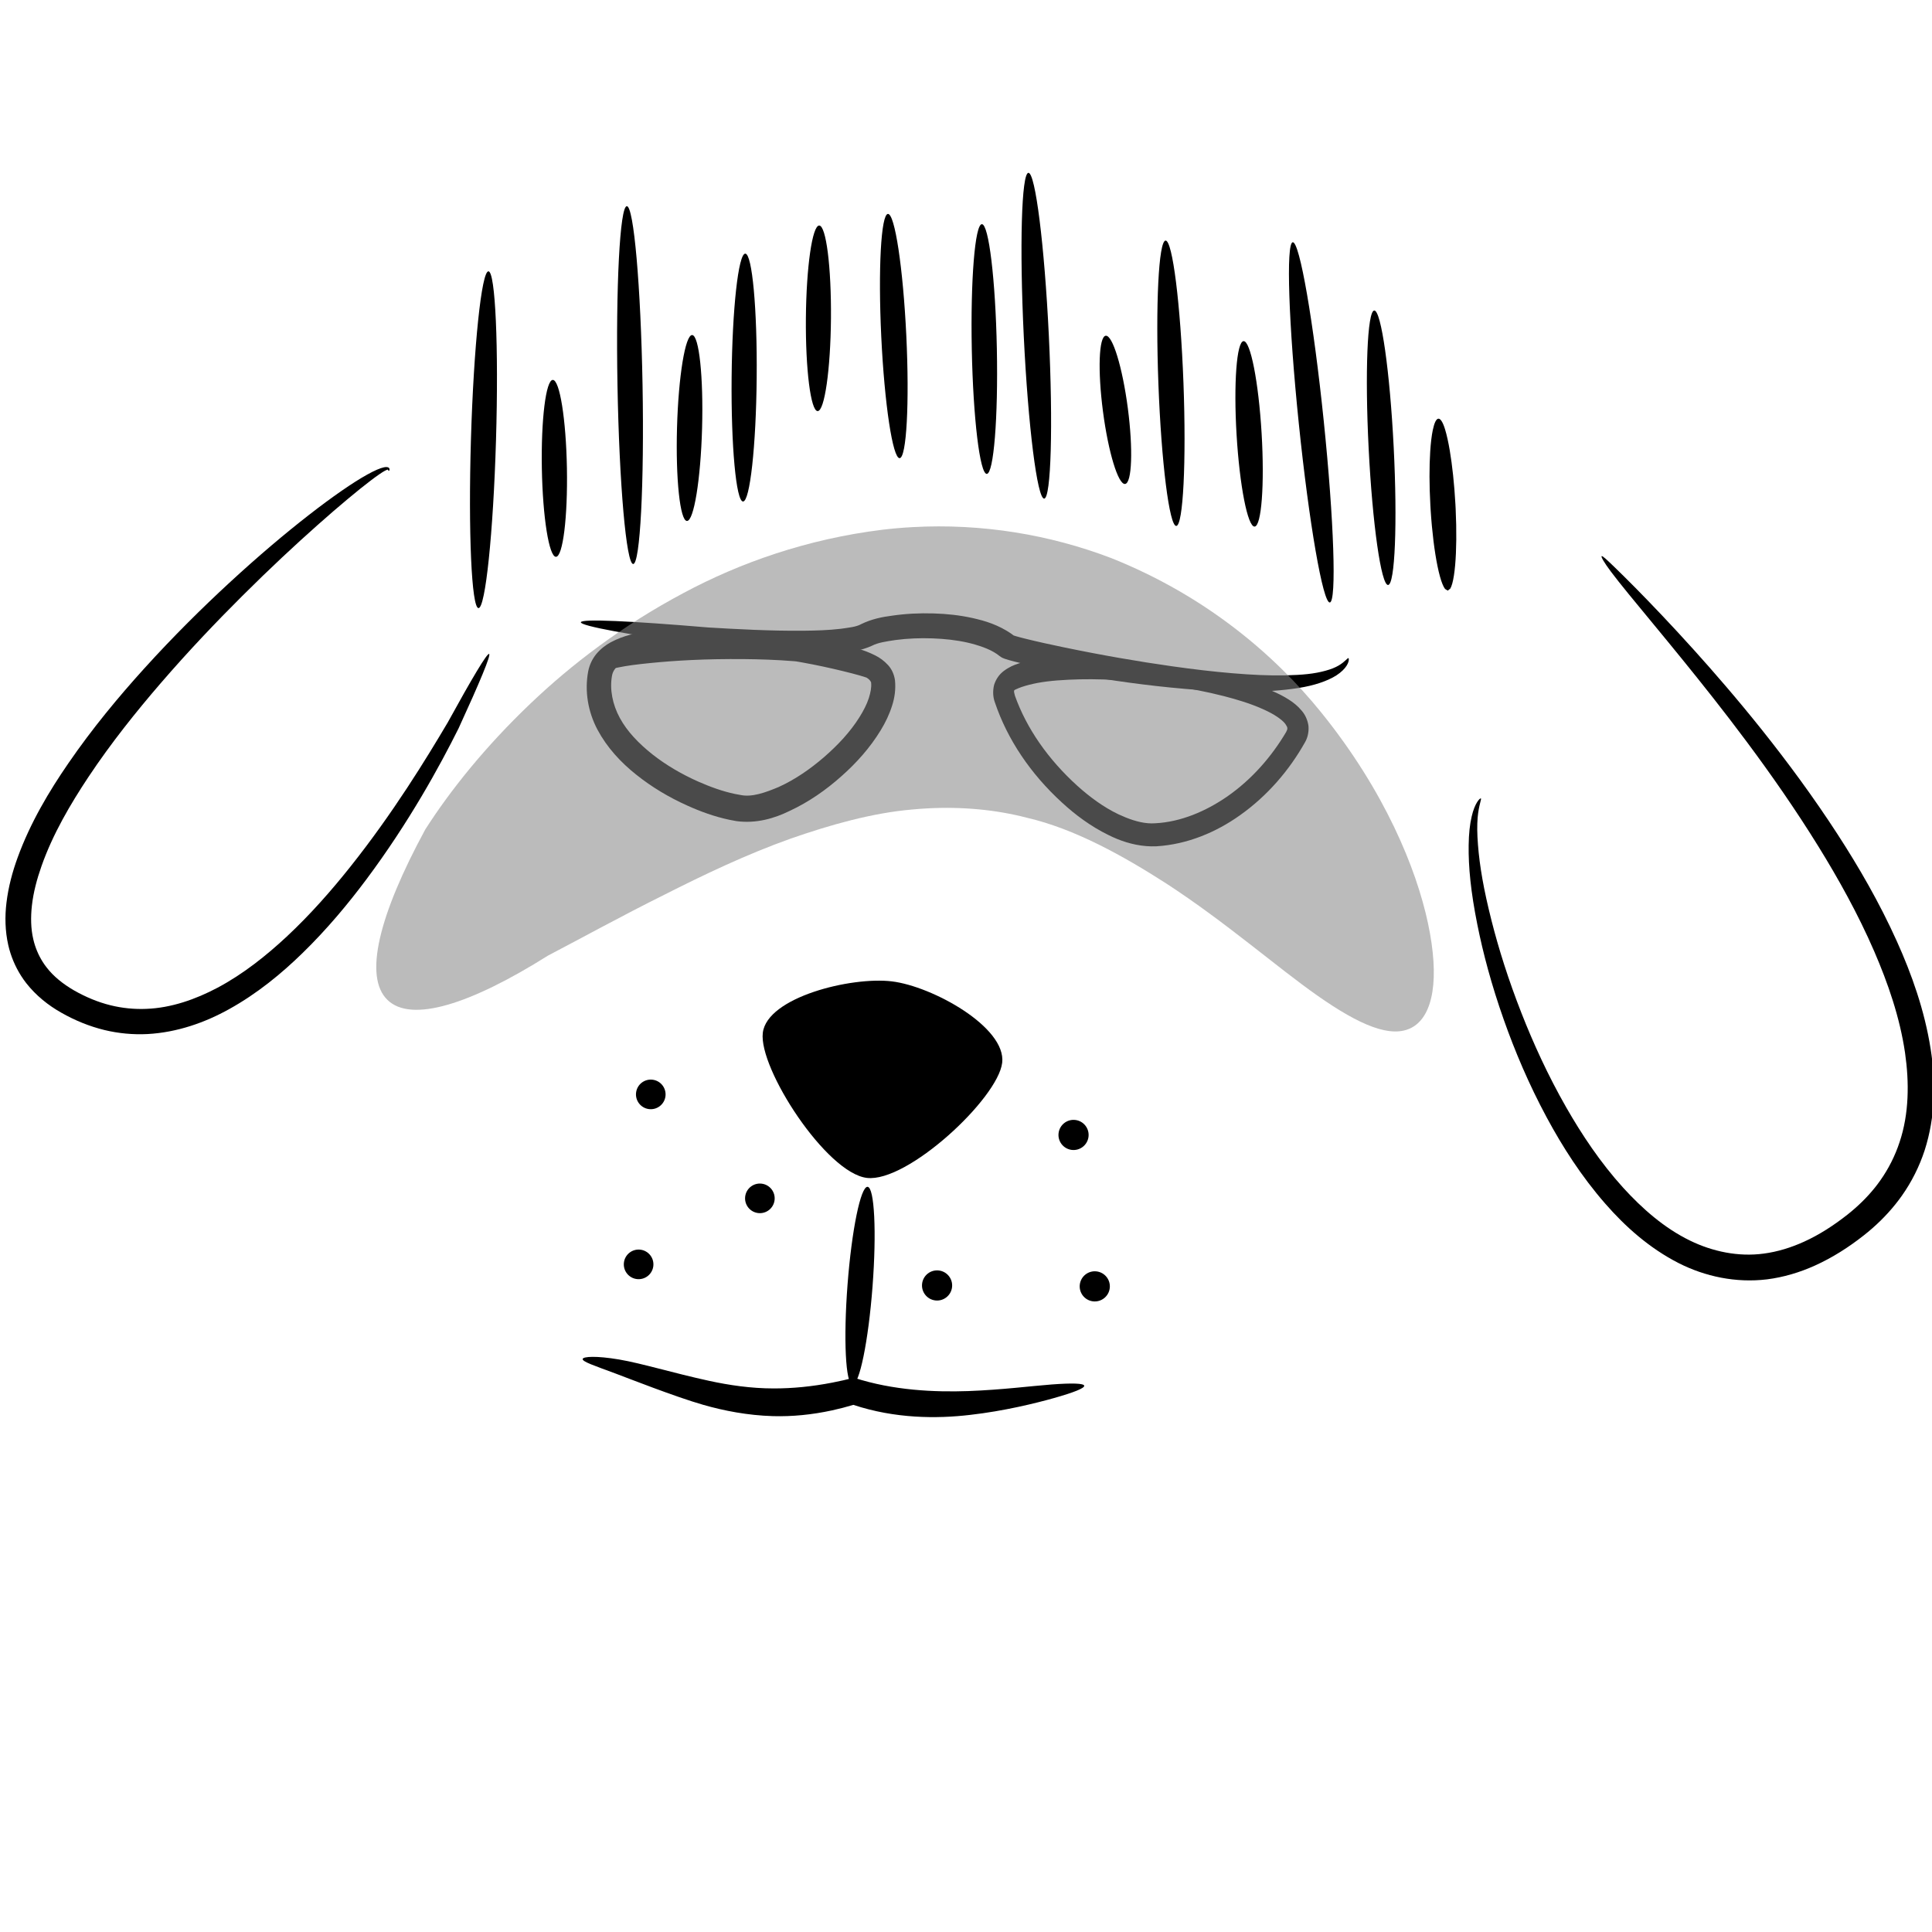
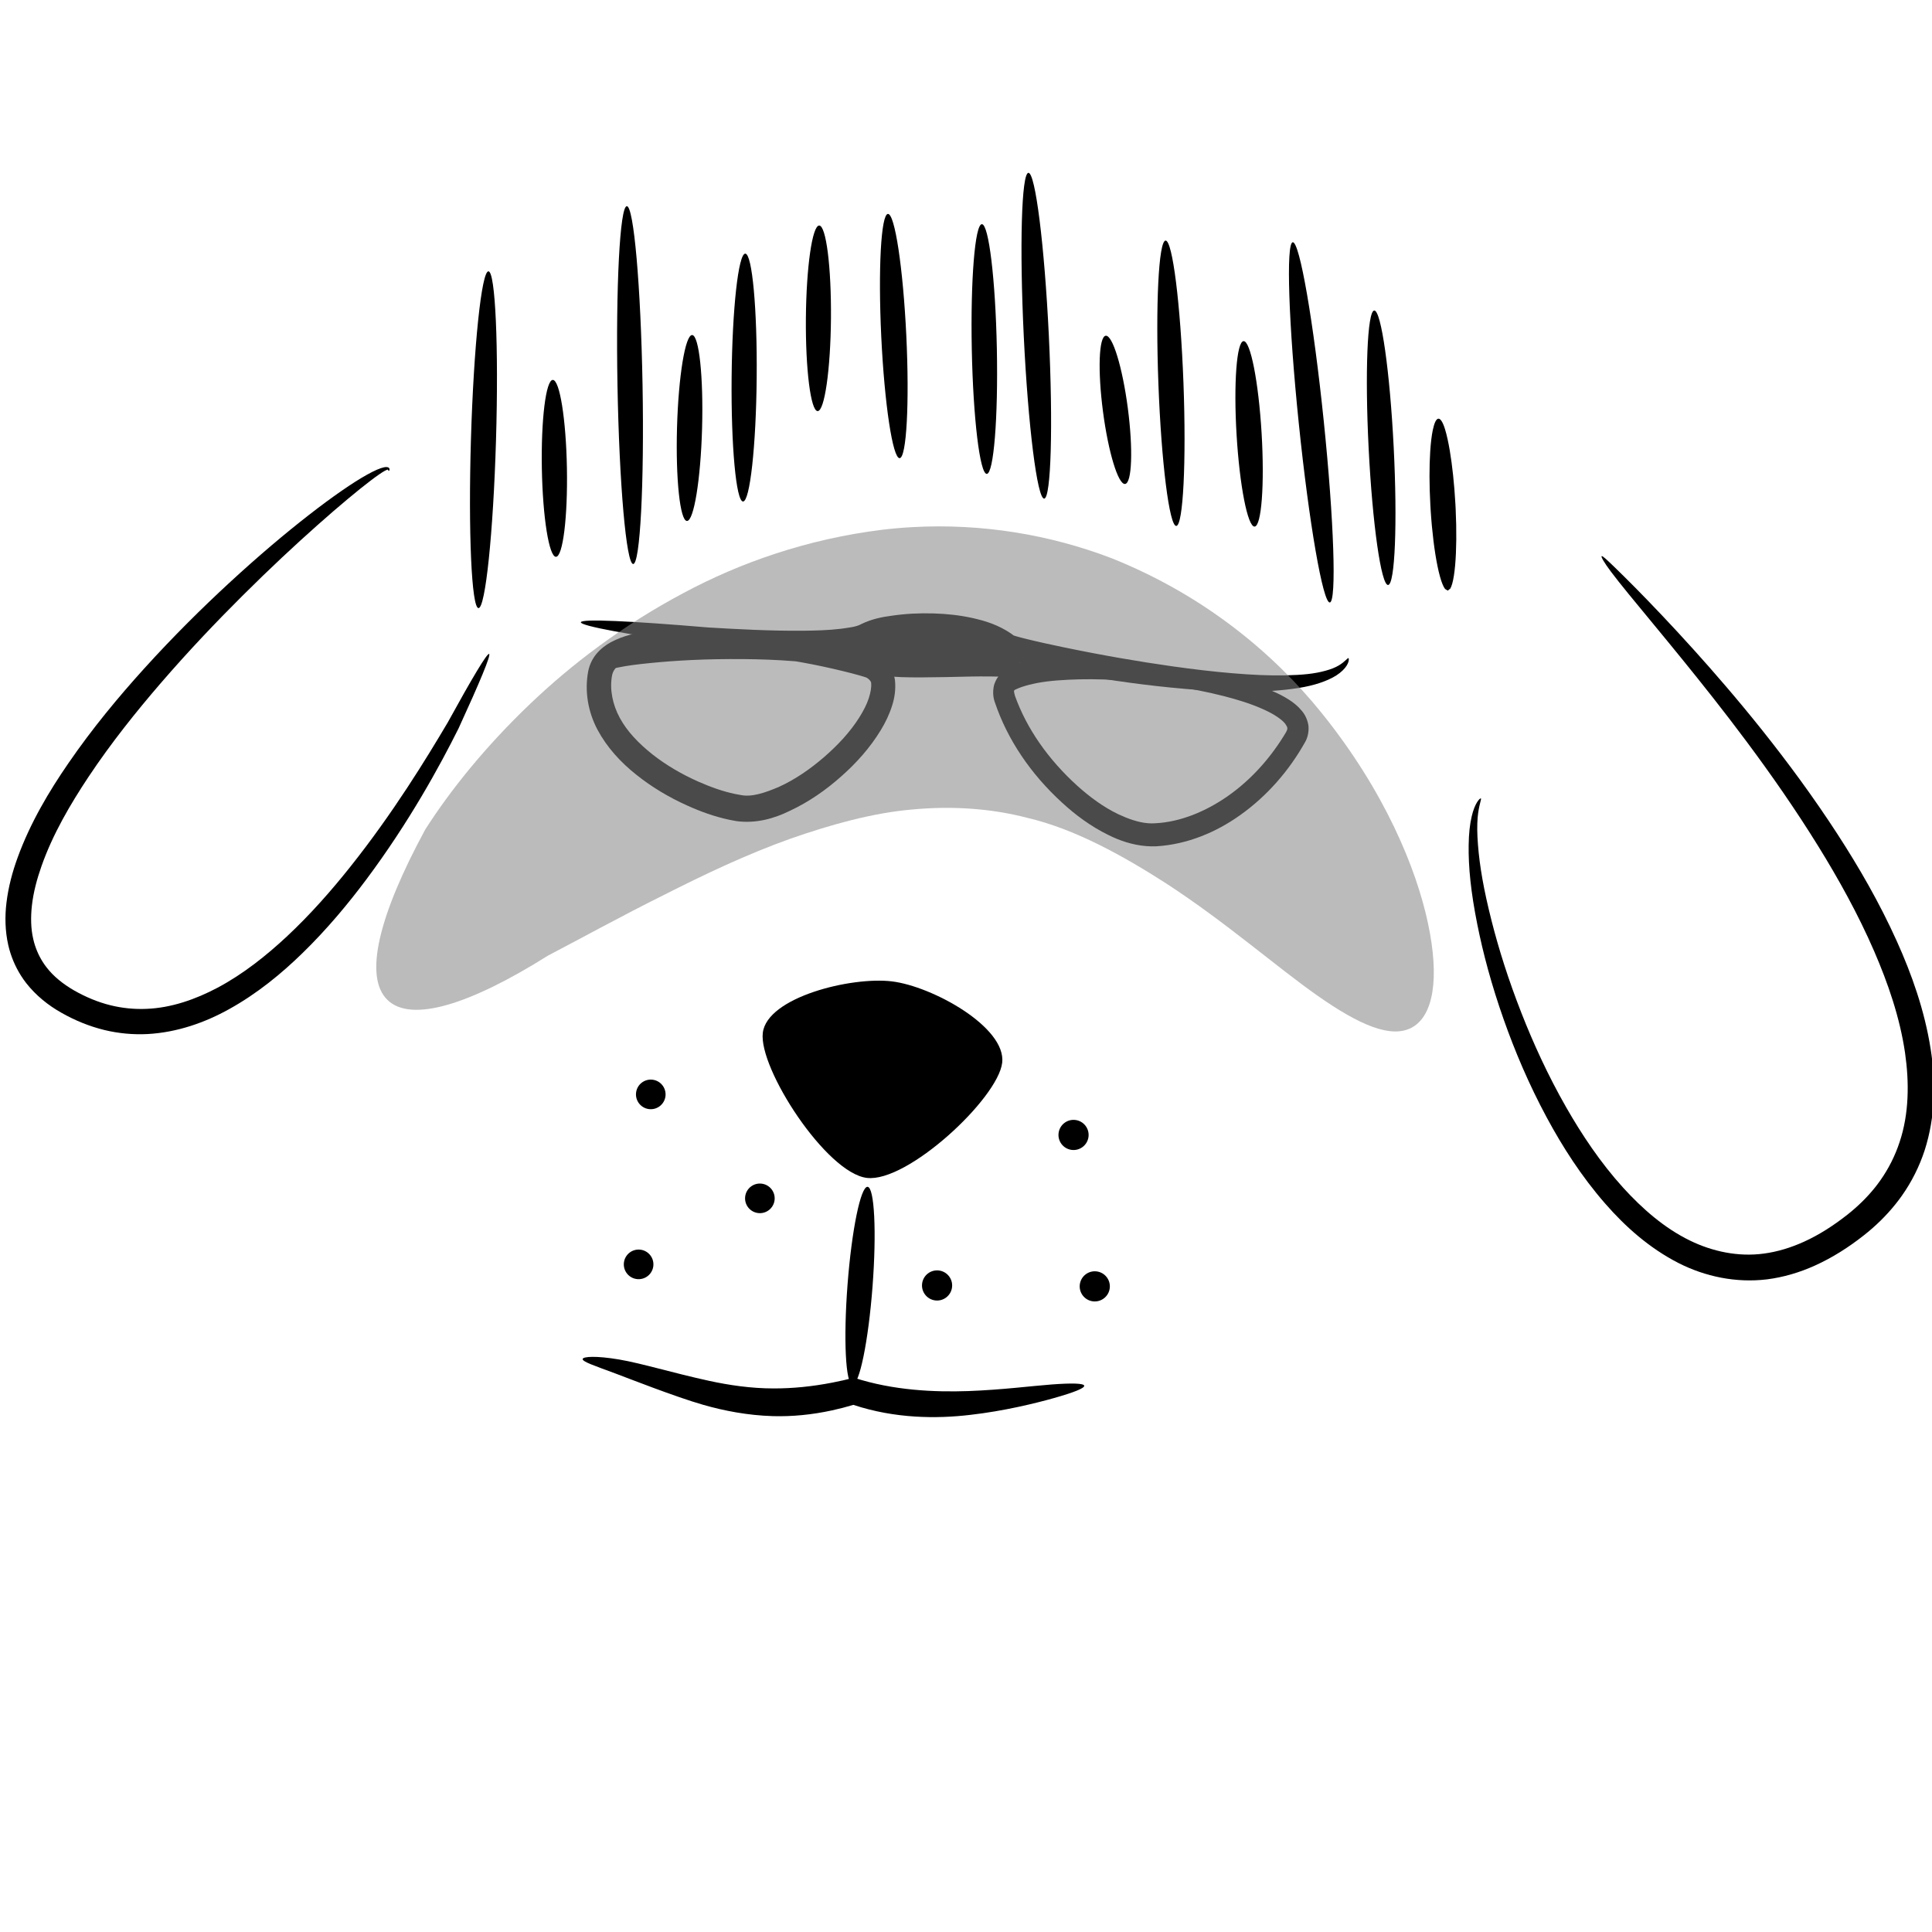
<svg xmlns="http://www.w3.org/2000/svg" id="logo" width="512" height="512" version="1.1" viewBox="0 0 512 512">
  <defs id="defs3579">
    </defs>
  <rect style="fill:#ffffff;fill-opacity:1;stroke-width:0" id="rect494" width="656.912" height="540.182" x="-72.456" y="-14.091" />
  <path style="fill:#000000;fill-opacity:1;stroke:none" d="m 155.875,151.45 c -0.11,0.963 12.735,3.304 33.323,6.259 0,0 0,0 0,0 7.331,0.868 16.403,1.783 25.714,1.982 3.309,0.073 6.853,0.061 10.467,-0.274 2.214,-0.15 4.896,-0.482 7.649,-1.749 1.639,-0.848 3.783,-1.14 6.241,-1.514 3.187,-0.425 6.477,-0.553 9.842,-0.434 3.109,0.118 6.227,0.438 9.234,1.119 0.329,0.074 0.656,0.153 0.98,0.236 2.932,0.79 5.6,1.743 7.537,3.343 0.5,0.35 0.784,0.515 0.841,0.506 0.213,0.094 0.379,0.158 0.498,0.199 0.39,0.138 0.737,0.243 1.037,0.328 1.044,0.3 2.062,0.55 3.038,0.781 3.369,0.802 6.722,1.485 9.964,2.106 10.637,2.042 20.537,3.465 29.725,4.39 0,0 0,0 0,0 5.816,0.586 11.134,0.941 16.172,1.067 5.524,0.14 10.244,-0.004 14.628,-0.488 0,0 1e-5,0 1e-5,0 4.722,-0.505 8.235,-1.324 11.253,-2.671 1.607,-0.712 2.818,-1.528 3.721,-2.397 1.875,-1.794 1.721,-3.219 1.574,-3.28 -0.269,-0.112 -0.88,0.931 -2.606,1.947 -0.927,0.544 -2.001,0.976 -3.533,1.399 -2.959,0.811 -6.001,1.106 -10.657,1.215 0,0 0,0 0,0 -4.254,0.082 -8.698,-0.117 -14.115,-0.573 -4.915,-0.416 -10.049,-1.015 -15.76,-1.82 0,0 0,0 0,0 -9.019,-1.272 -18.669,-2.932 -29.135,-5.112 -3.187,-0.665 -6.451,-1.372 -9.677,-2.172 -0.948,-0.236 -1.868,-0.469 -2.741,-0.728 -0.263,-0.08 -0.48,-0.144 -0.643,-0.206 -0.054,-0.022 -0.06,-0.022 -0.015,-0.005 -0.042,-0.054 0.141,0.066 0.556,0.348 -3.075,-2.401 -6.584,-3.791 -10.026,-4.618 -0.383,-0.097 -0.768,-0.188 -1.153,-0.275 -3.524,-0.792 -7.055,-1.154 -10.477,-1.251 -3.701,-0.114 -7.367,0.068 -10.96,0.59 -2.583,0.33 -5.403,0.877 -8.195,2.236 -1.306,0.755 -3.285,0.938 -5.448,1.247 -3.232,0.382 -6.562,0.475 -9.777,0.508 -8.903,0.088 -18.034,-0.43 -25.256,-0.856 0,0 -1e-5,0 -1e-5,0 -20.67,-1.742 -33.707,-2.348 -33.817,-1.385 z" id="path5301" class="UnoptimicedTransforms" transform="translate(-1.94128,13.45699)" />
  <g transform="translate(-10.292,-6.4467)" display="none" fill="#684338" id="g3522">
    <path transform="scale(0.26458)" d="m 336.37,57.961 c -32.337,-1.75e-4 -58.551,20.933 -58.551,46.756 -0.001,25.823 26.213,46.758 58.551,46.758 32.337,1.7e-4 58.552,-20.934 58.551,-46.758 0,-4.153 -0.106,-12.819 -2.061,-12.295 -2.433,0.458 -4.995,0.691 -7.578,0.691 -12.38,4.5e-5 -22.416,-5.251 -22.416,-11.729 2e-5,-4.685 7.055,-4.274 13.555,-10.773 7.144,-7.144 -25.173,-12.65 -40.051,-12.65 z m -20.998,11.193 c 1.112,-0.001 2.222,0.072 3.324,0.219 16.626,2.222 28.324,20.452 26.129,40.717 -2.195,20.265 -17.452,34.892 -34.078,32.67 -16.626,-2.222 -28.325,-20.453 -26.129,-40.719 2.027,-18.707 15.276,-32.875 30.754,-32.887 z" style="paint-order:markers fill stroke" id="path3518" />
    <path transform="matrix(-0.55675,0.83068,-0.99938,0.035244,-24.308,-23.317)" d="m 72.49,-90.929 c -10e-7,2.345 -3.838,7.929 -7.858,7.929 -2.172,0 -2.022,-2.308 -3.2,-4.176 -1.003,-1.59 -3.499,-2.674 -3.499,-3.752 -10e-7,-2.345 3.259,-4.247 7.279,-4.247 4.02,0 7.279,1.901 7.279,4.247 z" stroke-width="0" style="paint-order:markers fill stroke" id="path3520" />
  </g>
  <g id="g3538" transform="matrix(4.236888,0,0,4.236888,-152.2017,-5.503965)" style="stroke-width:7.231">
    <path d="m 98.607,67.778 c -0.268,2.231 -5.925,7.502 -8.463,7.197 -2.538,-0.305 -6.778,-6.843 -6.509,-9.074 0.268,-2.231 5.53,-3.525 8.069,-3.219 2.538,0.305 7.172,2.866 6.904,5.097 z" id="path3524" />
    <circle transform="rotate(6.8621)" cx="103.62" cy="69.822" r="0.943" style="paint-order:markers fill stroke" id="circle3526" />
    <circle transform="rotate(6.8621)" cx="110.97" cy="59.455" r="0.943" style="paint-order:markers fill stroke" id="circle3528" />
    <circle transform="rotate(6.8621)" cx="113.42" cy="68.7" r="0.943" style="paint-order:markers fill stroke" id="circle3530" />
    <circle transform="rotate(6.8621)" cx="91.965" cy="65.737" r="0.926" style="paint-order:markers fill stroke" id="circle3532" />
    <circle transform="rotate(6.8621)" cx="84.413" cy="60.097" r="0.926" style="paint-order:markers fill stroke" id="circle3534" />
    <circle transform="rotate(6.8621)" cx="84.928" cy="70.743" r="0.926" style="paint-order:markers fill stroke" id="circle3536" />
  </g>
  <path style="fill:#000000;stroke:none" d="m 424.45,147.383 c 0.208,-0.156 1.358,0.921 3.556,3.049 1.295,1.252 3.375,3.305 5.463,5.42 3.858,3.908 9.542,9.835 15.568,16.531 0,0 1e-5,1e-5 1e-5,1e-5 10.335,11.481 24.968,28.692 37.984,48.781 5.509,8.501 11.042,18.005 15.683,28.325 3.904,8.657 7.325,18.247 8.934,28.482 1.369,8.591 1.289,17.938 -1.588,26.884 -1.389,4.253 -3.422,8.329 -6.049,12.045 -0.54,0.761 -1.103,1.506 -1.686,2.233 -2.491,3.103 -5.334,5.852 -8.381,8.244 -3.998,3.155 -8.316,5.91 -12.973,8.016 -4.025,1.82 -8.292,3.091 -12.674,3.648 -8.265,1.006 -16.445,-0.764 -23.394,-4.287 -7.834,-3.99 -14.256,-9.772 -19.476,-15.766 -6.358,-7.27 -11.392,-15.186 -15.476,-22.768 -4.817,-8.929 -8.525,-17.778 -11.407,-25.939 -3.287,-9.299 -5.532,-17.767 -7.04,-25.342 0,0 0,-1e-5 0,-1e-5 -1.717,-8.596 -2.363,-15.172 -2.284,-20.942 0.041,-3.14 0.318,-5.549 0.799,-7.609 0.809,-3.577 2.201,-4.948 2.438,-4.792 0.23,0.152 -0.557,1.714 -0.853,5.043 -0.164,2.029 -0.153,4.215 0.087,7.28 0.447,5.649 1.482,11.745 3.616,20.16 10e-6,10e-6 10e-6,10e-6 10e-6,10e-6 1.864,7.329 4.403,15.476 7.929,24.454 3.091,7.865 6.945,16.366 11.8,24.867 4.128,7.22 9.074,14.681 15.137,21.364 5.001,5.486 10.872,10.685 17.712,14.008 5.947,2.904 12.839,4.36 19.535,3.443 3.614,-0.471 7.213,-1.58 10.684,-3.154 4.032,-1.829 7.857,-4.305 11.508,-7.179 2.664,-2.109 5.129,-4.489 7.25,-7.132 0.497,-0.619 0.974,-1.252 1.428,-1.896 2.218,-3.132 3.946,-6.584 5.129,-10.175 2.527,-7.534 2.577,-15.825 1.446,-23.675 -1.377,-9.403 -4.534,-18.477 -8.155,-26.863 -4.318,-9.973 -9.548,-19.312 -14.764,-27.758 -12.239,-19.816 -26.351,-37.614 -35.922,-49.414 0,0 0,-1e-5 0,-1e-5 -5.811,-7.164 -10.72,-13.02 -14.359,-17.486 -2.045,-2.51 -3.538,-4.381 -4.784,-6.048 -1.82,-2.432 -2.628,-3.894 -2.42,-4.05 z" id="path2242" class="UnoptimicedTransforms" />
  <g transform="matrix(4.21992,0.378808,-0.378808,4.21992,-141.7905,-50.80593)" stroke-width="7.231" id="g3546" />
  <g transform="matrix(-4.21992,0.378808,0.378808,4.21992,649.2596,-50.80593)" stroke-width="7.231" id="g3550" />
+   <path style="fill:#000000;stroke:none;stroke-width:0.186" d="m 232.999,178.079 c -1.372,-2.276 -4.253,-4.377 -8.315,-6.063 -0.272,-0.113 -0.067,-0.261 0.953,-0.688 0.715,-0.299 1.767,-0.776 2.339,-1.059 4.569,-2.262 16.114,-3.117 24.689,-1.829 6.357,0.955 11.741,3.052 14.859,5.787 0.737,0.647 2.916,1.561 4.936,2.072 0.902,0.228 1.361,0.587 0.752,0.587 -0.134,0 -1.037,0.456 -2.006,1.013 l -1.761,1.013 -1.59,-0.504 c -3.25,-1.031 -6.5,-1.487 -11.812,-1.654 -7.012,-0.221 -17.678,0.762 -22.189,2.046 -0.274,0.078 -0.476,-0.092 -0.856,-0.723 z" id="path1403" />
  <path style="fill:#000000;stroke:none" d="m 159.756,178.145 c -0.095,-0.037 -0.17,-0.346 0.169,-0.804 0.172,-0.242 0.418,-0.491 0.755,-0.748 0.644,-0.494 1.452,-0.933 2.587,-1.404 0,0 0,0 0,0 2.233,-0.934 4.836,-1.679 8.609,-2.469 6.532,-1.374 14.759,-2.489 25.289,-2.95 4.183,-0.185 8.747,-0.251 13.504,-0.064 3.788,0.146 7.88,0.454 12.037,1.177 2.897,0.475 6.149,1.22 9.302,2.844 1.111,0.556 2.287,1.376 3.364,2.561 0.924,1.018 1.584,2.382 1.809,4.005 0.234,2.362 -0.093,4.625 -0.749,6.662 -0.737,2.362 -1.799,4.549 -3.036,6.573 -2.796,4.593 -6.411,8.658 -10.514,12.271 -3.955,3.516 -8.498,6.724 -13.635,9.107 -3.936,1.938 -8.809,3.415 -14.098,2.696 -0.629,-0.104 -1.253,-0.222 -1.874,-0.354 -3.948,-0.836 -7.669,-2.192 -11.125,-3.759 -4.869,-2.184 -9.423,-4.903 -13.5,-8.163 -4.14,-3.276 -7.783,-7.228 -10.305,-11.943 -2.552,-4.804 -3.445,-10.297 -2.465,-15.491 0.337,-1.699 1.08,-3.256 2.139,-4.559 1.144,-1.369 2.473,-2.387 3.822,-3.114 3.477,-1.868 7.128,-2.598 10.375,-2.933 4.486,-0.514 8.863,-0.456 12.864,-0.21 0,0 0,0 0,0 4.987,0.3 9.727,0.918 14.014,1.635 10.697,1.783 18.864,4.098 25.028,6.38 3.515,1.295 5.762,2.332 7.647,3.571 0.879,0.565 1.466,1.064 1.873,1.637 0.193,0.255 0.304,0.534 0.333,0.783 0.065,0.585 -0.337,0.578 -0.342,0.576 -0.088,-0.053 -0.093,-0.263 -0.239,-0.391 -0.098,-0.117 -0.194,-0.161 -0.411,-0.315 -0.534,-0.35 -0.933,-0.485 -1.938,-0.881 -2.197,-0.827 -3.961,-1.311 -7.761,-2.246 -6.342,-1.544 -14.229,-3.136 -24.858,-4.324 -4.201,-0.467 -8.81,-0.848 -13.564,-0.935 0,0 -1e-5,0 -1e-5,0 -3.832,-0.067 -7.902,0.02 -11.87,0.619 -2.922,0.476 -5.842,1.077 -8.066,2.453 -0.813,0.503 -1.524,1.042 -1.961,1.65 -0.397,0.517 -0.679,1.151 -0.776,1.78 -0.661,3.603 0.142,7.638 2.05,11.154 1.962,3.648 5.059,6.828 8.686,9.714 3.602,2.831 7.678,5.214 12.077,7.175 3.168,1.395 6.424,2.593 9.719,3.285 0.518,0.109 1.036,0.205 1.554,0.288 3.004,0.631 6.558,-0.64 10.066,-2.115 4.387,-1.983 8.406,-4.793 12.035,-7.916 3.74,-3.252 6.976,-6.74 9.392,-10.596 1.055,-1.691 1.932,-3.366 2.484,-5.063 0.455,-1.463 0.739,-2.84 0.604,-4.047 0.049,-0.076 -0.09,-0.301 -0.264,-0.564 -0.281,-0.399 -0.858,-0.774 -1.553,-1.2 -2.092,-1.227 -4.76,-1.867 -7.45,-2.458 -3.756,-0.788 -7.604,-1.213 -11.249,-1.509 -4.561,-0.367 -9,-0.509 -13.09,-0.547 -10.445,-0.093 -18.299,0.385 -24.912,1.043 -3.942,0.398 -6.116,0.69 -8.544,1.183 0,0 0,0 0,0 -1.212,0.251 -1.851,0.403 -2.59,0.655 -0.37,0.128 -0.576,0.206 -0.807,0.318 -0.33,0.168 -0.562,0.307 -0.643,0.277 z" id="path2250" class="UnoptimicedTransforms" />
  <path style="fill:#000000;stroke:none" d="m 266.545,184.253 c -0.142,-0.091 0.104,-1.291 1.932,-2.661 0.94,-0.713 2.134,-1.38 3.716,-2.004 2.887,-1.143 6.255,-1.936 10.807,-2.497 0,0 10e-6,0 10e-6,0 7.75,-0.967 16.986,-1.104 28.456,0.154 4.431,0.482 9.186,1.194 14.056,2.286 3.738,0.832 7.738,1.921 11.655,3.59 1.476,0.627 2.992,1.379 4.469,2.335 0,0 1e-5,1e-5 1e-5,1e-5 1.142,0.722 2.319,1.665 3.363,2.924 0.856,0.998 1.519,2.348 1.76,3.992 0.138,1.677 -0.241,3.214 -0.983,4.45 -4.066,7.211 -9.812,14.032 -17.224,19.267 -6.214,4.416 -13.822,7.681 -22.08,8.188 -0.927,0.04 -1.844,0.019 -2.75,-0.055 -3.642,-0.298 -7.038,-1.457 -10.017,-2.954 -4.646,-2.277 -8.728,-5.316 -12.291,-8.603 -8.312,-7.598 -14.449,-16.723 -17.736,-26.462 -0.505,-1.332 -0.652,-2.956 -0.233,-4.69 0.508,-1.605 1.435,-2.849 2.546,-3.681 1.33,-1.01 2.718,-1.63 3.999,-2.017 1.687,-0.536 3.353,-0.845 4.933,-1.041 4.268,-0.538 8.461,-0.482 12.279,-0.29 0,0 10e-6,1e-5 10e-6,1e-5 5.039,0.246 9.89,0.784 14.275,1.385 11.171,1.529 20.579,3.605 27.173,5.32 4.004,1.041 6.802,1.898 9.026,2.736 1.142,0.43 1.908,0.768 2.518,1.122 0.297,0.171 0.502,0.315 0.654,0.467 0.073,0.072 0.128,0.141 0.16,0.209 0,0 0,0 0,0 0.082,0.117 0.005,0.191 -0.021,0.192 -0.043,0.003 -0.082,0.031 -0.148,0.002 0,0 0,0 0,0 -0.024,-0.003 -0.135,-0.013 -0.197,-0.024 -0.172,-0.028 -0.401,-0.062 -0.716,-0.119 -0.618,-0.108 -1.488,-0.259 -2.631,-0.461 -3.214,-0.564 -4.222,-0.748 -9.187,-1.55 -6.599,-1.064 -16.154,-2.543 -27.129,-3.553 -4.328,-0.398 -9.088,-0.741 -13.935,-0.813 0,0 -10e-6,0 -10e-6,0 -3.704,-0.05 -7.624,0.004 -11.386,0.597 -1.388,0.221 -2.737,0.497 -3.964,0.932 -0.935,0.353 -1.758,0.701 -2.284,1.177 -0.349,0.337 -0.635,0.658 -0.631,0.881 -0.126,0.243 0.013,0.756 0.188,1.389 3.089,8.686 8.825,16.875 16.501,23.843 3.297,2.964 6.923,5.658 10.901,7.567 2.579,1.201 5.259,2.167 7.851,2.381 0.645,0.053 1.283,0.059 1.911,0.012 6.82,-0.339 13.411,-3.196 18.979,-7.014 6.634,-4.581 11.9,-10.68 15.736,-17.181 0.213,-0.421 0.373,-0.801 0.308,-1.003 0.036,-0.249 -0.211,-0.652 -0.525,-1.125 -0.461,-0.635 -1.201,-1.215 -2.042,-1.812 0,0 -1e-5,-1e-5 -1e-5,-1e-5 -1.089,-0.751 -2.32,-1.388 -3.601,-1.978 -3.416,-1.57 -7.102,-2.669 -10.659,-3.588 -4.609,-1.183 -9.174,-2.028 -13.458,-2.669 -11.2,-1.666 -19.978,-2.031 -27.607,-1.677 0,0 0,0 0,0 -4.509,0.217 -7.575,0.603 -10.461,1.331 -1.559,0.395 -2.659,0.783 -3.634,1.25 -1.745,0.848 -2.432,1.665 -2.622,1.544 z" id="path2306" class="UnoptimicedTransforms" />
  <path style="fill:#000000;stroke:none" d="m 102.983,124.779 c -0.075,-0.02 -0.077,-0.235 -0.2,-0.331 0,0 0,0 0,0 -0.025,-0.011 -0.066,-0.013 -0.074,0.014 -0.04,0.001 -0.104,0.04 -0.219,0.068 -0.143,0.05 -0.275,0.118 -0.465,0.216 -0.474,0.249 -0.865,0.51 -1.514,0.951 -0.675,0.463 -1.335,0.947 -2.195,1.598 -1.843,1.397 -3.604,2.811 -6.156,4.941 -2.442,2.039 -5.033,4.268 -8.089,6.984 0,0 -5e-6,0 -5e-6,0 -5.81,5.162 -12.408,11.282 -19.947,18.794 -6.722,6.699 -14.132,14.456 -21.572,23.081 0,0 -8e-6,1e-5 -8e-6,1e-5 -6.397,7.419 -13.072,15.733 -19.087,24.767 -4.818,7.258 -9.484,15.184 -12.476,23.693 -1.2,3.415 -2.146,6.923 -2.538,10.449 -0.332,3.04 -0.298,6.101 0.381,8.949 0.491,2.111 1.34,4.159 2.512,5.997 0.306,0.48 0.633,0.944 0.98,1.39 1.889,2.474 4.476,4.492 7.298,6.128 3.091,1.764 6.342,3.121 9.665,3.939 3.121,0.774 6.332,1.085 9.486,0.953 6.606,-0.242 13.083,-2.536 18.864,-5.596 6.841,-3.64 12.94,-8.526 18.33,-13.541 0,0 8e-6,-1e-5 8e-6,-1e-5 6.358,-5.928 11.953,-12.346 16.813,-18.445 11.383,-14.284 20.267,-28.844 25.867,-38.306 6.477,-11.792 10.432,-18.412 10.973,-18.171 0,0 0,1e-5 0,1e-5 0,0 1e-5,0 1e-5,0 0,0 0,0 0,0 0,0 0,0 0,0 0,0 0,0 0,0 0,0 0,0 0,0 0.002,8.3e-4 0.002,7.4e-4 0.001,6.5e-4 -2e-4,-9e-5 -3.9e-4,-1.9e-4 0.001,6.6e-4 0,0 1e-5,0 1e-5,0 0,0 0,0 0,0 0,0 0,0 0,0 0,0 0,1e-5 0,1e-5 0,0 0,0 0,0 0,0 0,0 0,0 0.529,0.265 -2.422,7.366 -8.079,19.686 -5.004,10.042 -13.177,24.977 -24.479,40.097 -4.785,6.401 -10.394,13.166 -16.923,19.519 -4e-6,1e-5 -6e-6,1e-5 -9e-6,1e-5 -5.518,5.38 -11.953,10.69 -19.423,14.829 -6.339,3.527 -13.716,6.171 -21.636,6.602 -3.783,0.189 -7.632,-0.158 -11.398,-1.067 -4,-0.973 -7.842,-2.546 -11.43,-4.591 -3.45,-1.941 -6.711,-4.531 -9.319,-7.858 -0.475,-0.615 -0.922,-1.251 -1.339,-1.906 -1.598,-2.508 -2.742,-5.266 -3.4,-8.124 -0.86,-3.803 -0.924,-7.634 -0.482,-11.266 0.502,-4.189 1.586,-8.187 2.948,-11.932 3.377,-9.288 8.371,-17.632 13.47,-25.036 6.364,-9.268 13.345,-17.646 20.034,-25.036 0,0 8e-6,-1e-5 8e-6,-1e-5 7.783,-8.602 15.515,-16.22 22.574,-22.735 7.877,-7.271 14.91,-13.177 21.076,-17.977 0,0 6e-6,0 6e-6,0 3.231,-2.516 6.082,-4.615 8.705,-6.429 2.682,-1.855 4.819,-3.211 6.801,-4.313 0.947,-0.526 1.759,-0.937 2.527,-1.272 0.717,-0.314 1.296,-0.522 1.867,-0.642 0.237,-0.051 0.461,-0.08 0.682,-0.077 0.174,-0.007 0.37,0.034 0.546,0.124 0.192,0.11 0.273,0.28 0.291,0.429 0,0 0,1e-5 0,1e-5 0.014,0.411 -0.174,0.472 -0.249,0.452 z" id="path3210" class="UnoptimicedTransforms" />
  <path style="fill:#000000;fill-opacity:1;stroke:none" d="m 381.232,110.952 c -0.632,0 -1.123,1.114 -1.531,3.035 0,0 0,1e-5 0,1e-5 -0.306,1.472 -0.535,3.398 -0.682,5.692 -0.252,3.934 -0.255,8.871 0.044,14.25 0.024,0.435 0.05,0.867 0.077,1.296 0.37,5.789 1.029,10.985 1.811,14.795 l 0,0 c 0.412,2.011 0.859,3.636 1.315,4.76 l 0,0 c 0.232,0.571 0.466,1.013 0.7,1.31 l 0,0 0,0 c 0.267,0.141 0.424,0.25 0.525,0.326 l 0,0 c 0,0 0,0 0,0 0.088,0.035 0.133,0.064 0.157,0.083 0.012,0.01 0.018,0.017 0.021,0.022 0.004,0.008 0.004,0.008 0.004,0.008 0,0 0,1e-5 0.003,-2e-4 0.002,-0.014 0.007,-0.022 0.018,-0.033 0.021,-0.022 0.063,-0.055 0.146,-0.101 0,0 0,0 0,0 l 0,0 c 0.092,-0.087 0.235,-0.213 0.484,-0.384 l 0,0 0,0 c 0.198,-0.322 0.38,-0.787 0.545,-1.381 l 0,0 c 0.324,-1.168 0.581,-2.834 0.762,-4.878 l 0,0 c 0.342,-3.874 0.408,-9.106 0.133,-14.896 -0.02,-0.429 -0.043,-0.861 -0.067,-1.296 -0.298,-5.355 -0.838,-10.291 -1.489,-14.149 -0.379,-2.247 -0.803,-4.157 -1.235,-5.571 0,0 0,0 0,0 -0.553,-1.848 -1.185,-2.888 -1.741,-2.888 z" id="path6063" class="UnoptimicedTransforms" />
  <path style="fill:#000000;fill-opacity:1;stroke:none" d="m 364.19,82.288 c -1.832,0.092 -2.496,16.461 -1.484,36.538 1.012,20.077 3.321,36.296 5.152,36.203 1.832,-0.092 2.496,-16.461 1.484,-36.538 -1.012,-20.077 -3.321,-36.296 -5.152,-36.203 z" id="path6067" class="UnoptimicedTransforms" />
  <path style="fill:#000000;fill-opacity:1;stroke:none" d="m 342.592,64.197 c -1.824,0.188 -1.104,21.725 1.608,48.075 2.712,26.349 6.393,47.582 8.217,47.394 1.824,-0.188 1.104,-21.725 -1.608,-48.075 -2.712,-26.349 -6.393,-47.582 -8.217,-47.394 z" id="path6071" class="UnoptimicedTransforms" />
  <path style="fill:#000000;fill-opacity:1;stroke:none" d="m 329.556,90.406 c -1.831,0.109 -2.66,11.205 -1.852,24.768 0.808,13.563 2.95,24.482 4.781,24.373 1.831,-0.109 2.66,-11.205 1.852,-24.768 -0.808,-13.563 -2.95,-24.482 -4.781,-24.373 z" id="path6075" class="UnoptimicedTransforms" />
  <path style="fill:#000000;fill-opacity:1;stroke:none" d="m 308.89,63.753 c -1.833,0.069 -2.685,17.065 -1.903,37.937 0.782,20.873 2.904,37.757 4.737,37.689 1.833,-0.069 2.685,-17.065 1.903,-37.937 -0.782,-20.873 -2.904,-37.757 -4.737,-37.689 z" id="path6079" class="UnoptimicedTransforms" />
  <path style="fill:#000000;fill-opacity:1;stroke:none" d="m 293.022,88.975 c -1.818,0.238 -2.142,9.23 -0.722,20.071 1.42,10.841 4.048,19.446 5.866,19.208 1.818,-0.238 2.142,-9.23 0.722,-20.071 -1.42,-10.841 -4.048,-19.446 -5.866,-19.208 z" id="path6083" class="UnoptimicedTransforms" />
  <path style="fill:#000000;fill-opacity:1;stroke:none" d="m 260.204,59.407 c -1.833,0.036 -3.03,14.89 -2.67,33.155 0.36,18.266 2.139,33.061 3.973,33.025 1.833,-0.036 3.03,-14.89 2.67,-33.155 -0.36,-18.266 -2.139,-33.061 -3.973,-33.025 z" id="path6087" class="UnoptimicedTransforms" />
  <path style="fill:#000000;fill-opacity:1;stroke:none" d="m 272.54,45.804 c -1.832,0.089 -2.382,19.5 -1.229,43.328 1.153,23.829 3.576,43.096 5.408,43.007 1.832,-0.089 2.382,-19.5 1.229,-43.328 -1.153,-23.829 -3.576,-43.096 -5.408,-43.007 z" id="path6091" class="UnoptimicedTransforms" />
  <path style="fill:#000000;fill-opacity:1;stroke:none" d="m 235.311,56.692 c -1.832,0.088 -2.623,14.658 -1.767,32.522 0.856,17.865 3.038,32.292 4.869,32.204 1.832,-0.088 2.623,-14.658 1.767,-32.522 -0.856,-17.865 -3.038,-32.292 -4.869,-32.204 z" id="path6095" class="UnoptimicedTransforms" />
  <path style="fill:#000000;fill-opacity:1;stroke:none" d="m 217.097,59.767 c -1.834,-0.015 -3.415,10.988 -3.529,24.561 -0.114,13.573 1.282,24.601 3.116,24.616 1.834,0.015 3.415,-10.988 3.529,-24.561 0.114,-13.573 -1.282,-24.601 -3.116,-24.616 z" id="path6099" class="UnoptimicedTransforms" />
  <path style="fill:#000000;fill-opacity:1;stroke:none" d="m 197.505,67.218 c -1.834,-0.017 -3.455,14.684 -3.619,32.813 -0.164,18.129 1.191,32.857 3.025,32.873 1.834,0.017 3.455,-14.684 3.619,-32.813 0.164,-18.129 -1.191,-32.857 -3.025,-32.873 z" id="path6103" class="UnoptimicedTransforms" />
  <path style="fill:#000000;fill-opacity:1;stroke:none" d="m 183.428,88.791 c -1.833,-0.051 -3.63,10.943 -4.011,24.541 -0.381,13.598 0.797,24.676 2.63,24.728 1.833,0.051 3.63,-10.943 4.011,-24.541 0.381,-13.598 -0.797,-24.676 -2.63,-24.728 z" id="path6107" class="UnoptimicedTransforms" />
  <path style="fill:#000000;fill-opacity:1;stroke:none" d="m 166.115,54.636 c -1.834,0.033 -2.943,21.302 -2.476,47.477 0.467,26.175 2.333,47.391 4.167,47.359 1.834,-0.033 2.943,-21.302 2.476,-47.477 -0.467,-26.175 -2.333,-47.391 -4.167,-47.359 z" id="path6111" class="UnoptimicedTransforms" />
  <path style="fill:#000000;fill-opacity:1;stroke:none" d="m 146.496,100.683 c -1.834,0.033 -3.133,10.56 -2.9,23.497 0.233,12.938 1.909,23.411 3.743,23.378 1.834,-0.033 3.133,-10.56 2.9,-23.497 -0.233,-12.938 -1.909,-23.411 -3.743,-23.378 z" id="path6115" class="UnoptimicedTransforms" />
  <path style="fill:#000000;fill-opacity:1;stroke:none" d="m 129.448,71.902 c -1.833,-0.054 -3.913,19.894 -4.643,44.528 -0.73,24.634 0.165,44.671 1.998,44.725 1.833,0.054 3.913,-19.894 4.643,-44.528 0.73,-24.634 -0.165,-44.671 -1.998,-44.725 z" id="path6119" class="UnoptimicedTransforms" />
  <path style="fill:#000000;fill-opacity:1;stroke:none" d="m 229.915,314.52 c -1.829,-0.14 -4.208,11.488 -5.312,25.954 -1.104,14.466 -0.516,26.32 1.313,26.459 1.829,0.14 4.208,-11.488 5.312,-25.954 1.104,-14.466 0.516,-26.32 -1.313,-26.459 z" id="path6131" class="UnoptimicedTransforms" />
  <path style="fill:#000000;fill-opacity:1;stroke:none" d="m 287.332,367.232 c -0.112,-0.653 -3.255,-0.735 -8.65,-0.331 -5.396,0.405 -13.024,1.406 -22.063,1.747 -8.94,0.312 -19.893,-0.149 -30.307,-3.538 -1.88,0.484 -3.797,0.92 -5.742,1.297 -5.36,1.04 -10.578,1.562 -15.612,1.542 -5.97,-6.3e-4 -11.778,-0.877 -16.975,-1.999 -9.641,-2.094 -17.943,-4.663 -23.928,-5.671 -6.013,-1.013 -9.538,-0.804 -9.644,-0.128 -0.111,0.705 3.166,1.785 8.659,3.828 2.926,1.088 15.906,6.209 23.313,8.32 5.469,1.565 11.739,2.792 18.459,2.991 5.108,0.14 10.347,-0.371 15.651,-1.523 1.925,-0.418 3.812,-0.91 5.654,-1.464 11.045,3.659 22.04,3.706 30.952,2.656 8.979,-1.013 17.467,-3.117 22.219,-4.459 5.222,-1.474 8.125,-2.617 8.013,-3.27 z" id="path6135" class="UnoptimicedTransforms" />
-   <path style="fill:#858585;fill-opacity:0.556;stroke:none" d="m 125.394,242.422 c 5.229,4.938 18.141,0.916 35.022,-9.453 7.613,-3.888 16.107,-8.464 25.381,-12.97 8.606,-4.258 18.071,-8.673 27.626,-11.985 8.758,-2.984 17.851,-5.469 26.473,-6.194 1.09,-0.102 2.187,-0.182 3.288,-0.24 7.651,-0.404 15.071,0.287 21.763,1.991 10.394,2.335 21.085,8.152 30.403,14.001 13.14,8.349 24.045,17.776 33.089,23.966 9.067,6.206 16.113,9.249 20.687,6.687 4.512,-2.527 5.967,-10.32 3.375,-22.19 -2.528,-11.577 -9.41,-28.113 -23.257,-44.859 -10.279,-12.436 -25.35,-24.955 -45.831,-32.944 -13.475,-5.028 -28.257,-7.437 -43.447,-6.615 -2.179,0.118 -4.345,0.301 -6.493,0.548 -16.498,1.982 -31.126,7.042 -43.454,13.49 -13.433,6.974 -24.53,15.288 -33.416,23.571 -9.93,9.242 -17.521,18.535 -22.956,26.83 -10.149,18.275 -13.492,31.415 -8.251,36.365 z" id="path5242" class="UnoptimicedTransforms" transform="matrix(1.214097,0,0,1.243064,-49.54777,-36.34449)" />
+   <path style="fill:#000000;stroke:none" d="m 233.648,178.558 c -0.003,-0.033 0.003,-0.066 0.017,-0.1 0,0 0,0 0,0 0.014,-0.033 0.035,-0.066 0.065,-0.1 0,0 0,0 0,0 0.059,-0.067 0.148,-0.135 0.266,-0.205 l 0,0 0,0 c 0.235,-0.138 0.585,-0.281 1.037,-0.425 l 0,0 c 0.89,-0.283 2.174,-0.571 3.766,-0.838 l 0,0 c 2.994,-0.501 7.103,-0.934 11.663,-1.067 0.298,-0.009 0.599,-0.017 0.901,-0.024 4.354,-0.096 8.012,0.098 11.23,0.648 0,0 0,0 0,0 1.798,0.302 3.179,0.677 4.34,1.223 0.586,0.27 1.045,0.573 1.385,0.905 0.669,0.602 0.538,1.136 0.388,1.203 -0.074,0.033 -0.584,-0.064 -0.999,-0.176 -0.4,-0.085 -0.669,-0.108 -1.284,-0.176 -1.287,-0.13 -2.157,-0.135 -4.088,-0.16 0,0 0,0 0,0 -3.876,-0.033 -5.834,0.044 -10.895,0.151 -0.299,0.006 -0.596,0.012 -0.891,0.018 -4.514,0.086 -8.542,0.124 -11.583,0.015 l 0,0 c -1.599,-0.057 -2.907,-0.154 -3.823,-0.297 l 0,0 c -0.467,-0.073 -0.833,-0.158 -1.087,-0.256 l 0,0 0,0 c -0.128,-0.049 -0.227,-0.102 -0.296,-0.158 0,0 0,0 0,0 -0.035,-0.028 -0.061,-0.057 -0.081,-0.087 0,0 0,0 0,0 -0.02,-0.031 -0.031,-0.062 -0.034,-0.095 z" id="path774" class="UnoptimicedTransforms" />
+   <path style="display:inline;fill:#858585;fill-opacity:0.556;stroke:none" d="m 125.394,242.422 c 5.229,4.938 18.141,0.916 35.022,-9.453 7.613,-3.888 16.107,-8.464 25.381,-12.97 8.606,-4.258 18.071,-8.673 27.626,-11.985 8.758,-2.984 17.851,-5.469 26.473,-6.194 1.09,-0.102 2.187,-0.182 3.288,-0.24 7.651,-0.404 15.071,0.287 21.763,1.991 10.394,2.335 21.085,8.152 30.403,14.001 13.14,8.349 24.045,17.776 33.089,23.966 9.067,6.206 16.113,9.249 20.687,6.687 4.512,-2.527 5.967,-10.32 3.375,-22.19 -2.528,-11.577 -9.41,-28.113 -23.257,-44.859 -10.279,-12.436 -25.35,-24.955 -45.831,-32.944 -13.475,-5.028 -28.257,-7.437 -43.447,-6.615 -2.179,0.118 -4.345,0.301 -6.493,0.548 -16.498,1.982 -31.126,7.042 -43.454,13.49 -13.433,6.974 -24.53,15.288 -33.416,23.571 -9.93,9.242 -17.521,18.535 -22.956,26.83 -10.149,18.275 -13.492,31.415 -8.251,36.365 z" id="path5242" class="UnoptimicedTransforms" transform="matrix(1.214097,0,0,1.243064,-49.54777,-36.34449)" />
</svg>
